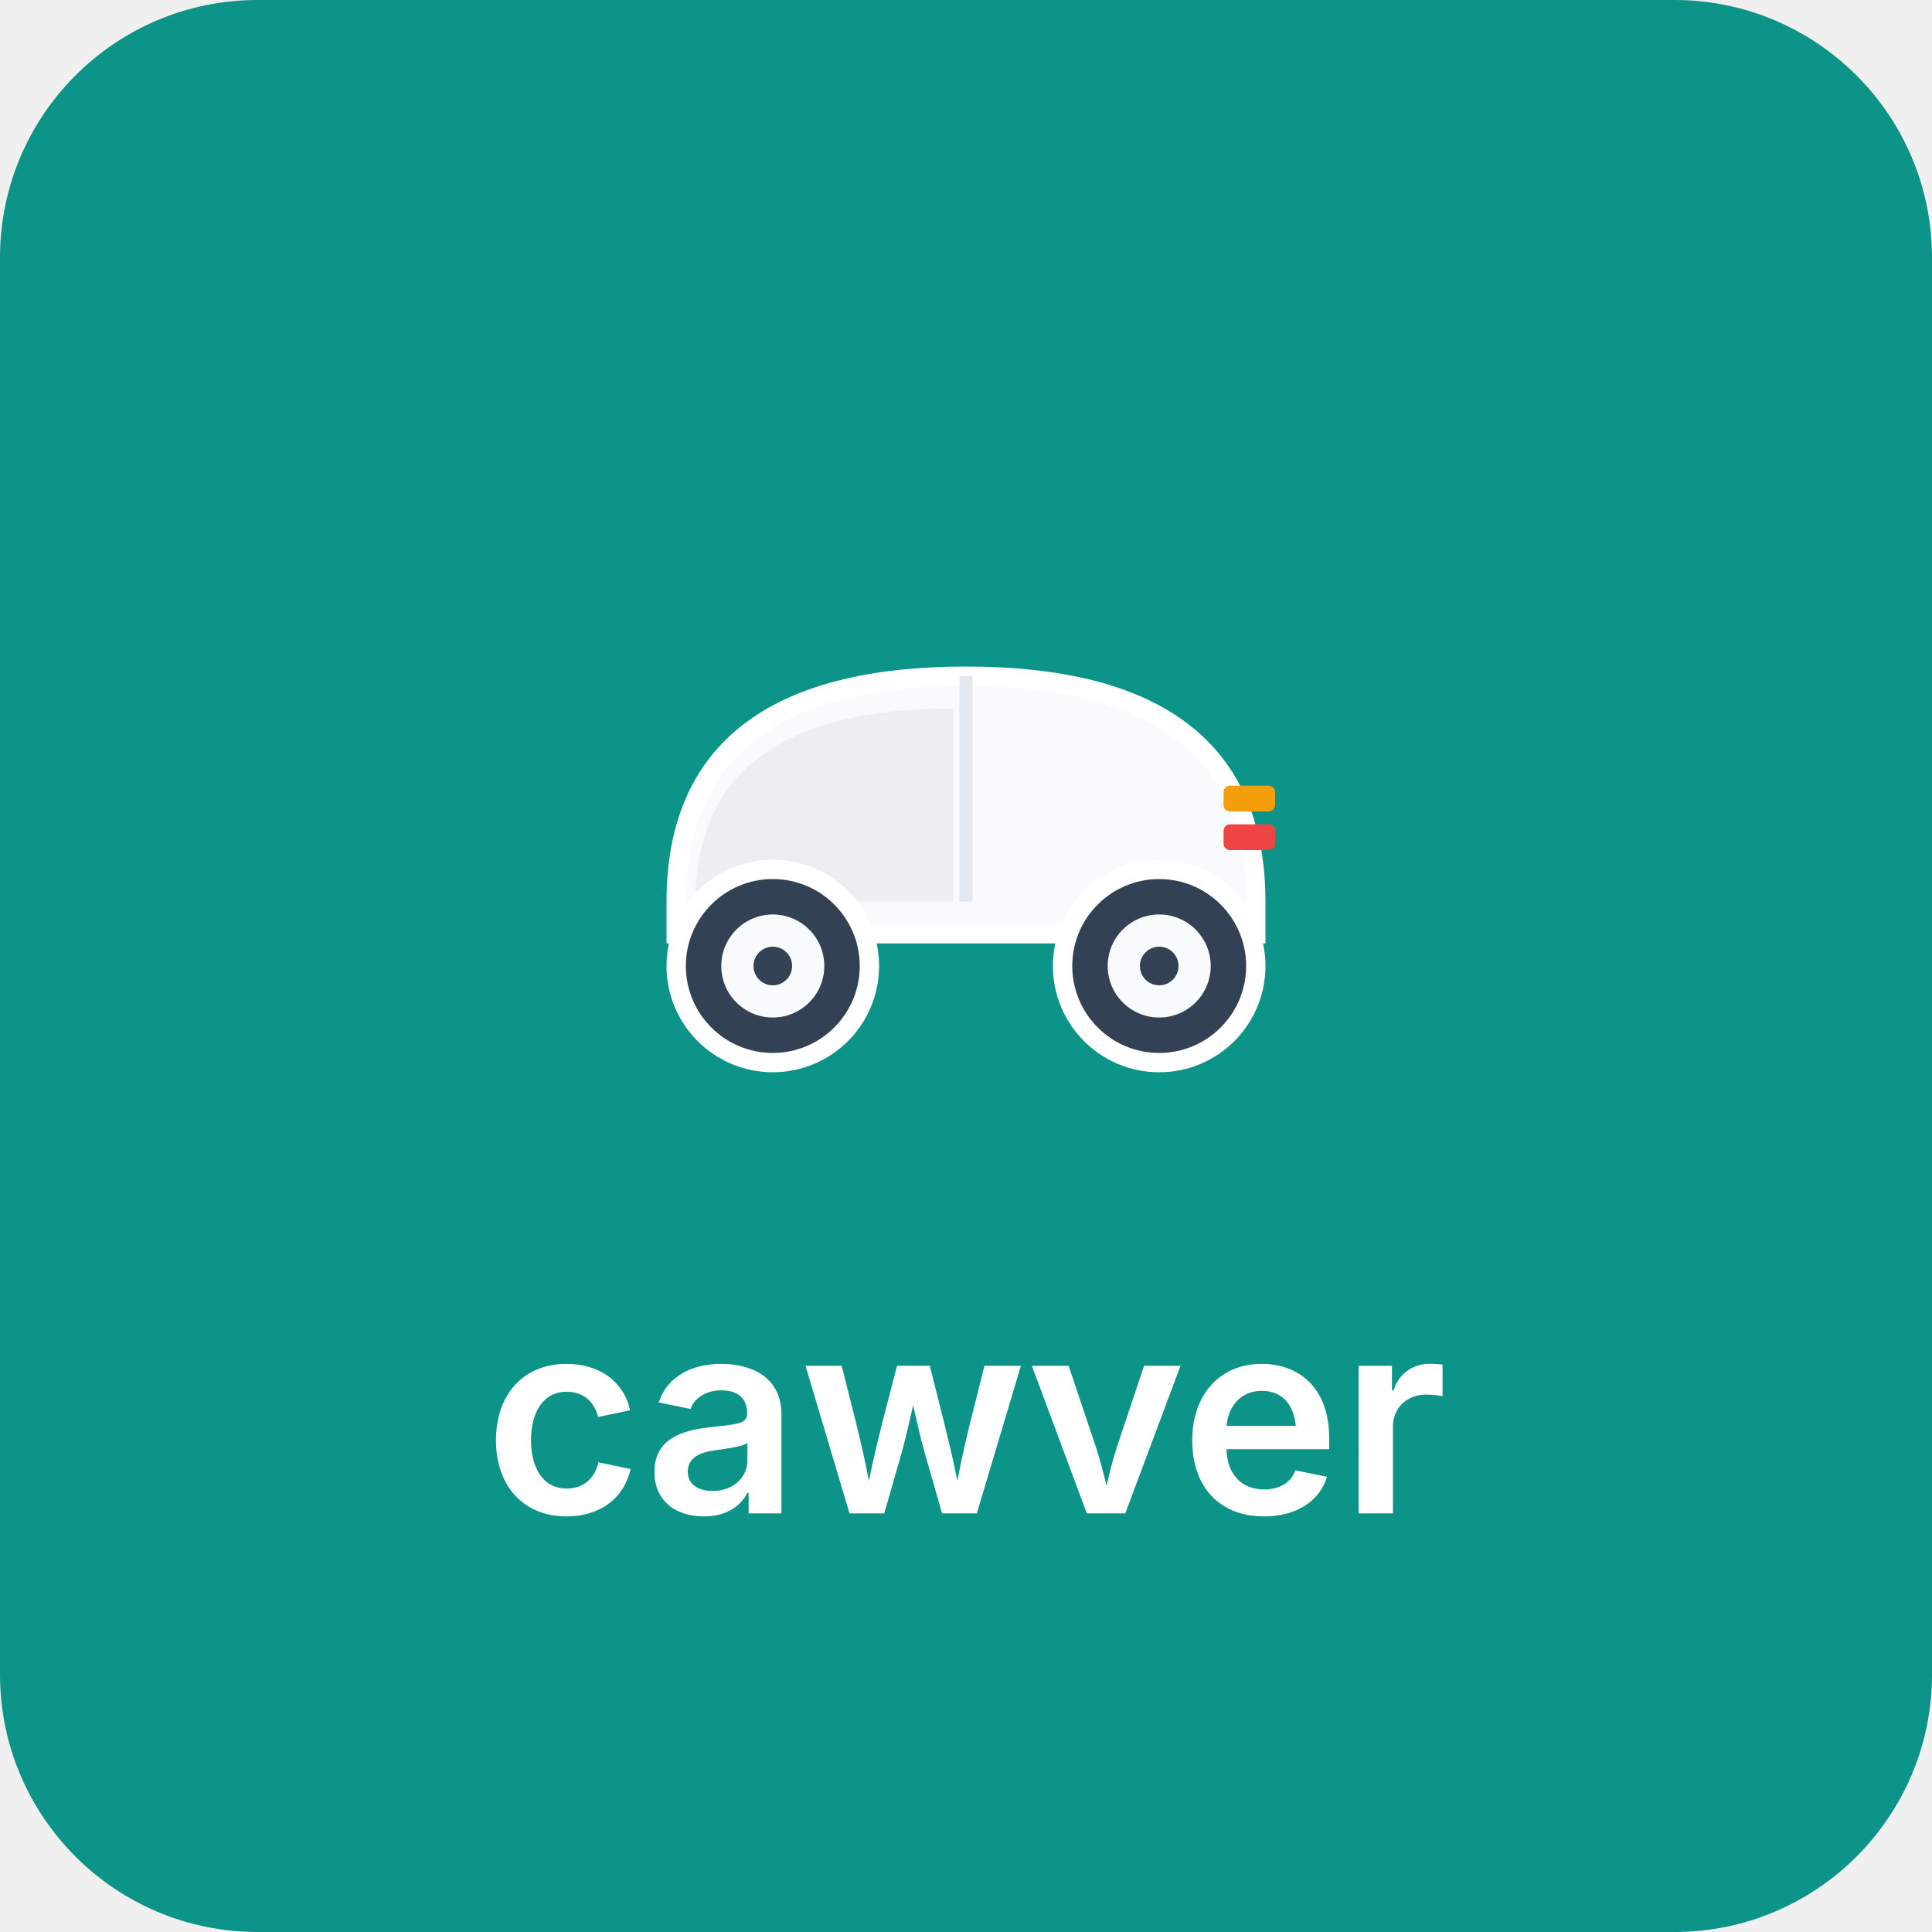
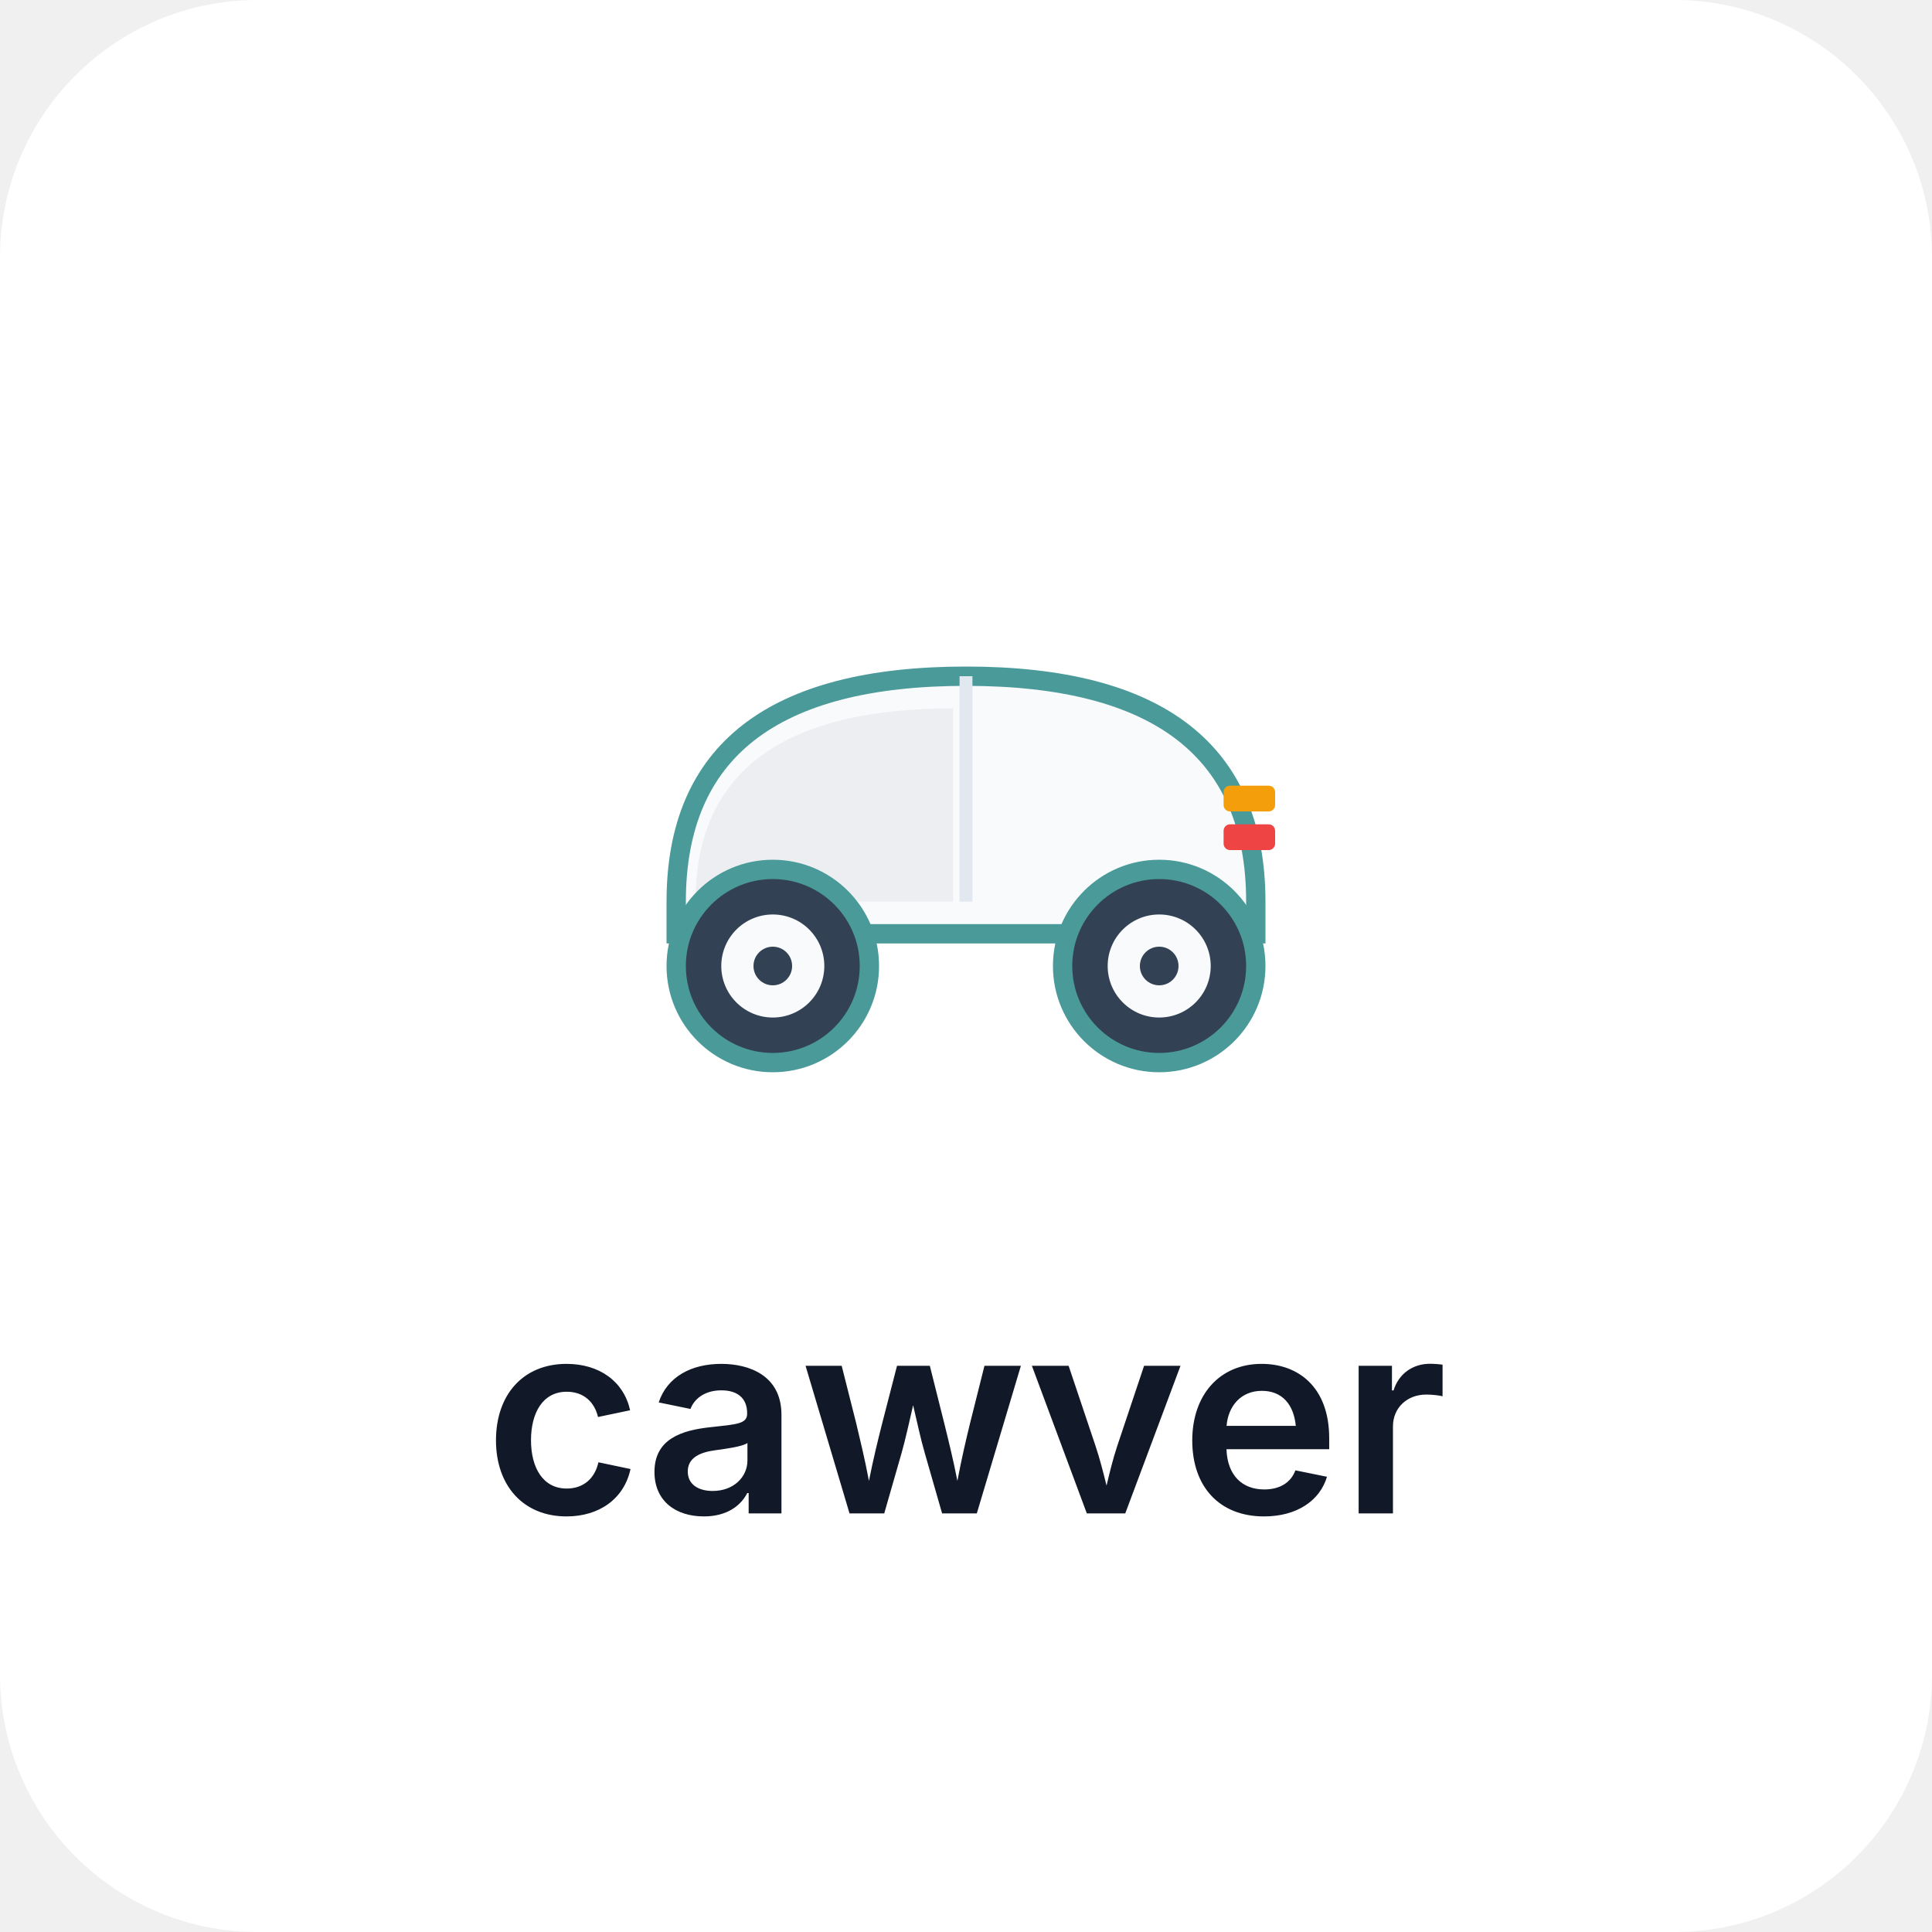
<svg xmlns="http://www.w3.org/2000/svg" viewBox="0 0 300 300" width="300" height="300">
-   <rect width="300" height="300" rx="40" fill="#0d9488" />
+   <rect width="300" height="300" rx="40" fill="#ffffff" />
  <g transform="translate(90, 70)">
-     <path d="M15 70 Q15 35 60 35 Q105 35 105 70 L105 75 L15 75 Z" fill="#f8fafc" stroke="#ffffff" stroke-width="3" />
+     <path d="M15 70 Q15 35 60 35 Q105 35 105 70 L105 75 L15 75 Z" fill="#f8fafc" stroke="#4a9a9a" stroke-width="3" />
    <line x1="60" y1="35" x2="60" y2="70" stroke="#e2e8f0" stroke-width="2" />
    <path d="M18 70 Q18 40 58 40 L58 70 Z" fill="#d1d5db" opacity="0.3" />
    <rect x="100" y="52" width="8" height="4" rx="1" fill="#f59e0b" />
    <rect x="100" y="58" width="8" height="4" rx="1" fill="#ef4444" />
    <g>
-       <circle cx="30" cy="80" r="15" fill="#334155" stroke="#ffffff" stroke-width="3" />
+       <circle cx="30" cy="80" r="15" fill="#334155" stroke="#4a9a9a" stroke-width="3" />
      <circle cx="30" cy="80" r="8" fill="#f8fafc" />
      <circle cx="30" cy="80" r="3" fill="#334155" />
    </g>
    <g>
-       <circle cx="90" cy="80" r="15" fill="#334155" stroke="#ffffff" stroke-width="3" />
+       <circle cx="90" cy="80" r="15" fill="#334155" stroke="#4a9a9a" stroke-width="3" />
      <circle cx="90" cy="80" r="8" fill="#f8fafc" />
      <circle cx="90" cy="80" r="3" fill="#334155" />
    </g>
  </g>
-   <text x="150" y="235" font-family="system-ui, -apple-system, sans-serif" font-size="42" font-weight="600" fill="white" text-anchor="middle">cawver</text>
+   <text x="150" y="235" font-family="system-ui, -apple-system, sans-serif" font-size="42" font-weight="600" fill="#111827" text-anchor="middle">cawver</text>
</svg>
